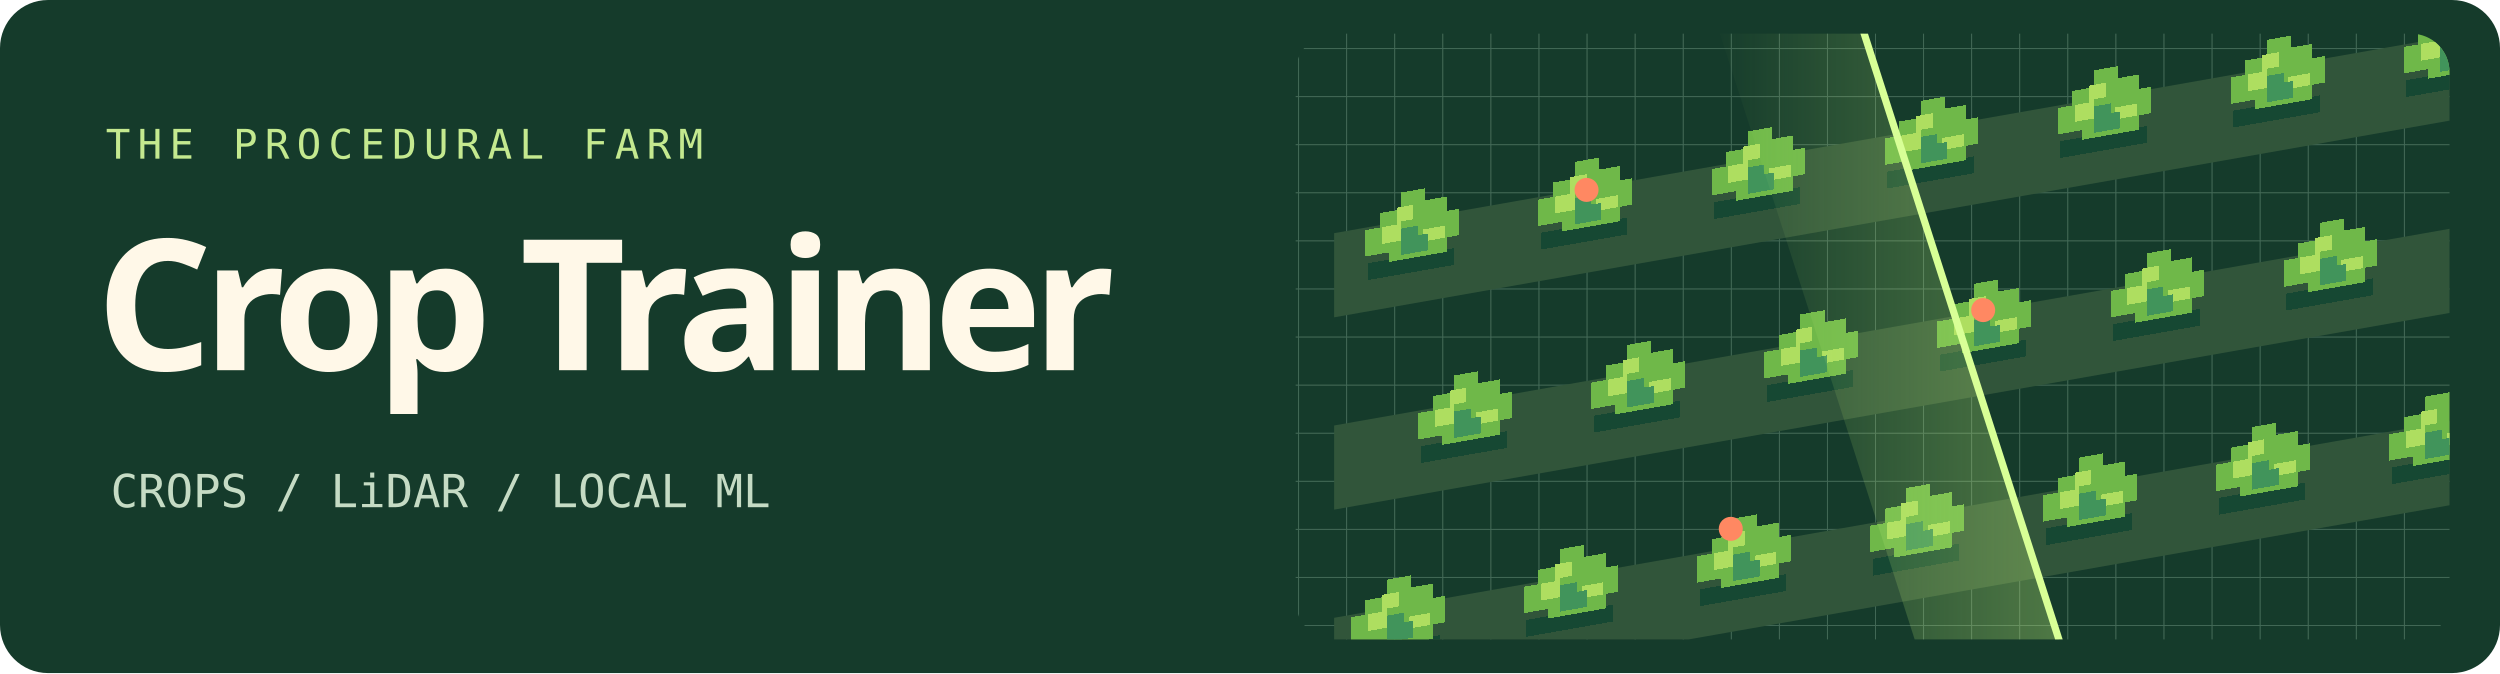
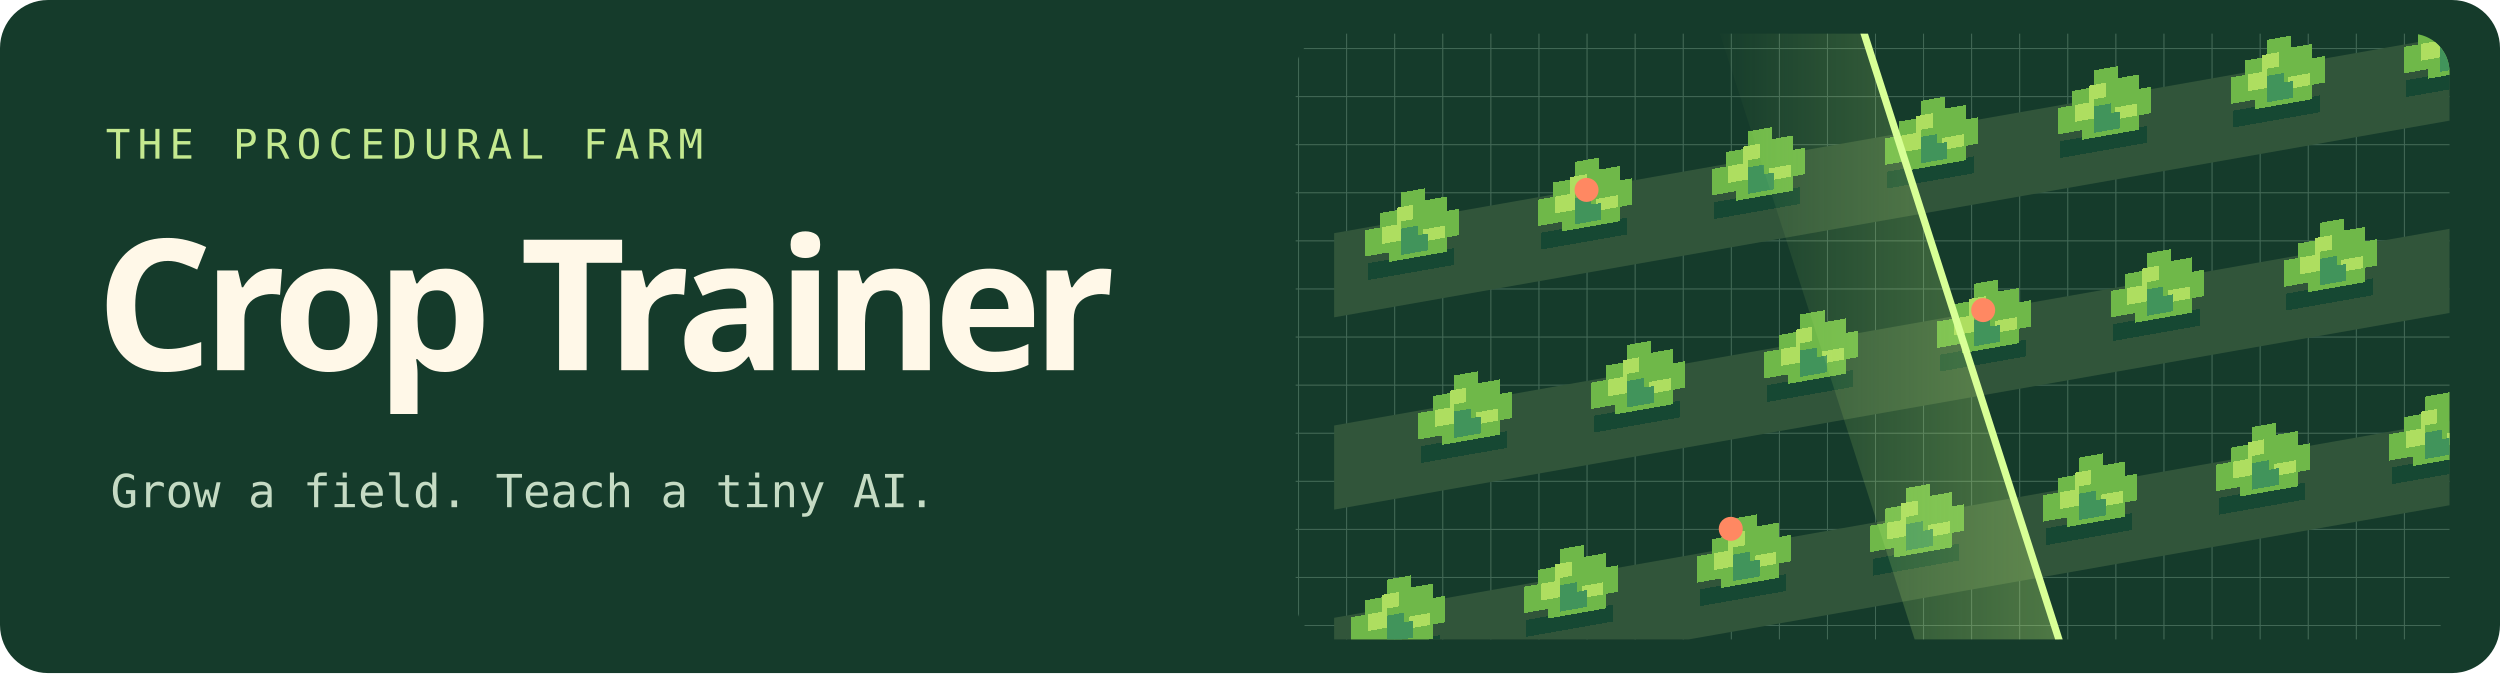
<svg xmlns="http://www.w3.org/2000/svg" viewBox="0 0 1040 280" role="img" aria-labelledby="title desc">
  <defs>
    <pattern id="grid" width="20" height="20" patternUnits="userSpaceOnUse">
      <path d="M20 0H0V20" fill="none" stroke="#426956" stroke-width=".8" />
    </pattern>
    <g id="plant" shape-rendering="crispEdges">
      <path fill="#164833" d="M-18 0h36v7h-36z" />
      <path fill="#6fb849" d="M-19-14h6v-6h9v-7H6v5h9v6h5v11h-5v6H-9v-4h-10z" />
      <path fill="#aede60" d="M-12-14h6v-7h7v6H-4v8h-8zm17 4h9v5H5z" />
      <path fill="#41945b" d="M-4-12h7v4h4v7H-4z" />
    </g>
    <linearGradient id="beam">
      <stop stop-color="#bfef76" stop-opacity="0" />
      <stop offset="1" stop-color="#bfef76" stop-opacity=".35" />
    </linearGradient>
    <clipPath id="field">
      <rect x="539" y="14" width="480" height="252" rx="16" />
    </clipPath>
  </defs>
  <style>
.beam{animation:scan 4.8s ease-in-out infinite alternate}.return{animation:pulse 2.4s ease-in-out infinite alternate}.r2{animation-delay:-1.2s}
@keyframes scan{from{transform:translateX(-170px)}to{transform:translateX(220px)}}@keyframes pulse{from{opacity:.25}to{opacity:1}}
@media(prefers-reduced-motion:reduce){.beam,.return{animation:none}}
</style>
  <rect width="1040" height="280" rx="20" fill="#153b2b" />
  <g clip-path="url(#field)">
    <rect x="530" width="510" height="280" fill="url(#grid)" />
    <g transform="translate(555 17) skewY(-10)">
      <path fill="#31553a" d="M0 80h490v35H0zm0 80h490v35H0zm0 80h490v35H0z" />
      <g id="row">
        <use href="#plant" x="32" y="95" />
        <use href="#plant" x="104" y="95" />
        <use href="#plant" x="176" y="95" />
        <use href="#plant" x="248" y="95" />
        <use href="#plant" x="320" y="95" />
        <use href="#plant" x="392" y="95" />
        <use href="#plant" x="464" y="95" />
      </g>
      <use href="#row" transform="translate(22 80)" />
      <use href="#row" transform="translate(-6 160)" />
    </g>
    <g class="beam">
      <path fill="url(#beam)" d="m711 0 60 0 90 280h-60z" />
      <path stroke="#d8ff96" stroke-width="3" d="m771 0 90 280" />
    </g>
    <g fill="#ff8862">
      <circle class="return" cx="660" cy="79" r="5" />
      <circle class="return r2" cx="825" cy="129" r="5" />
      <circle class="return" cx="720" cy="220" r="5" />
    </g>
  </g>
  <text x="44" y="66" fill="#c4e98f" font-family="monospace" font-size="17" letter-spacing="3">THE PROCEDURAL FARM</text>
  <text x="40" y="154" fill="#fff8e8" font-family="system-ui,sans-serif" font-size="76" font-weight="750" letter-spacing="-4">Crop Trainer</text>
-   <text x="46" y="211" fill="#c5dbc4" font-family="monospace" font-size="19">CROPS  /  LiDAR  /  LOCAL ML</text>
+   <text x="46" y="211" fill="#c5dbc4" font-family="monospace" font-size="19">Grow a field. Teach a tiny AI.</text>
</svg>
